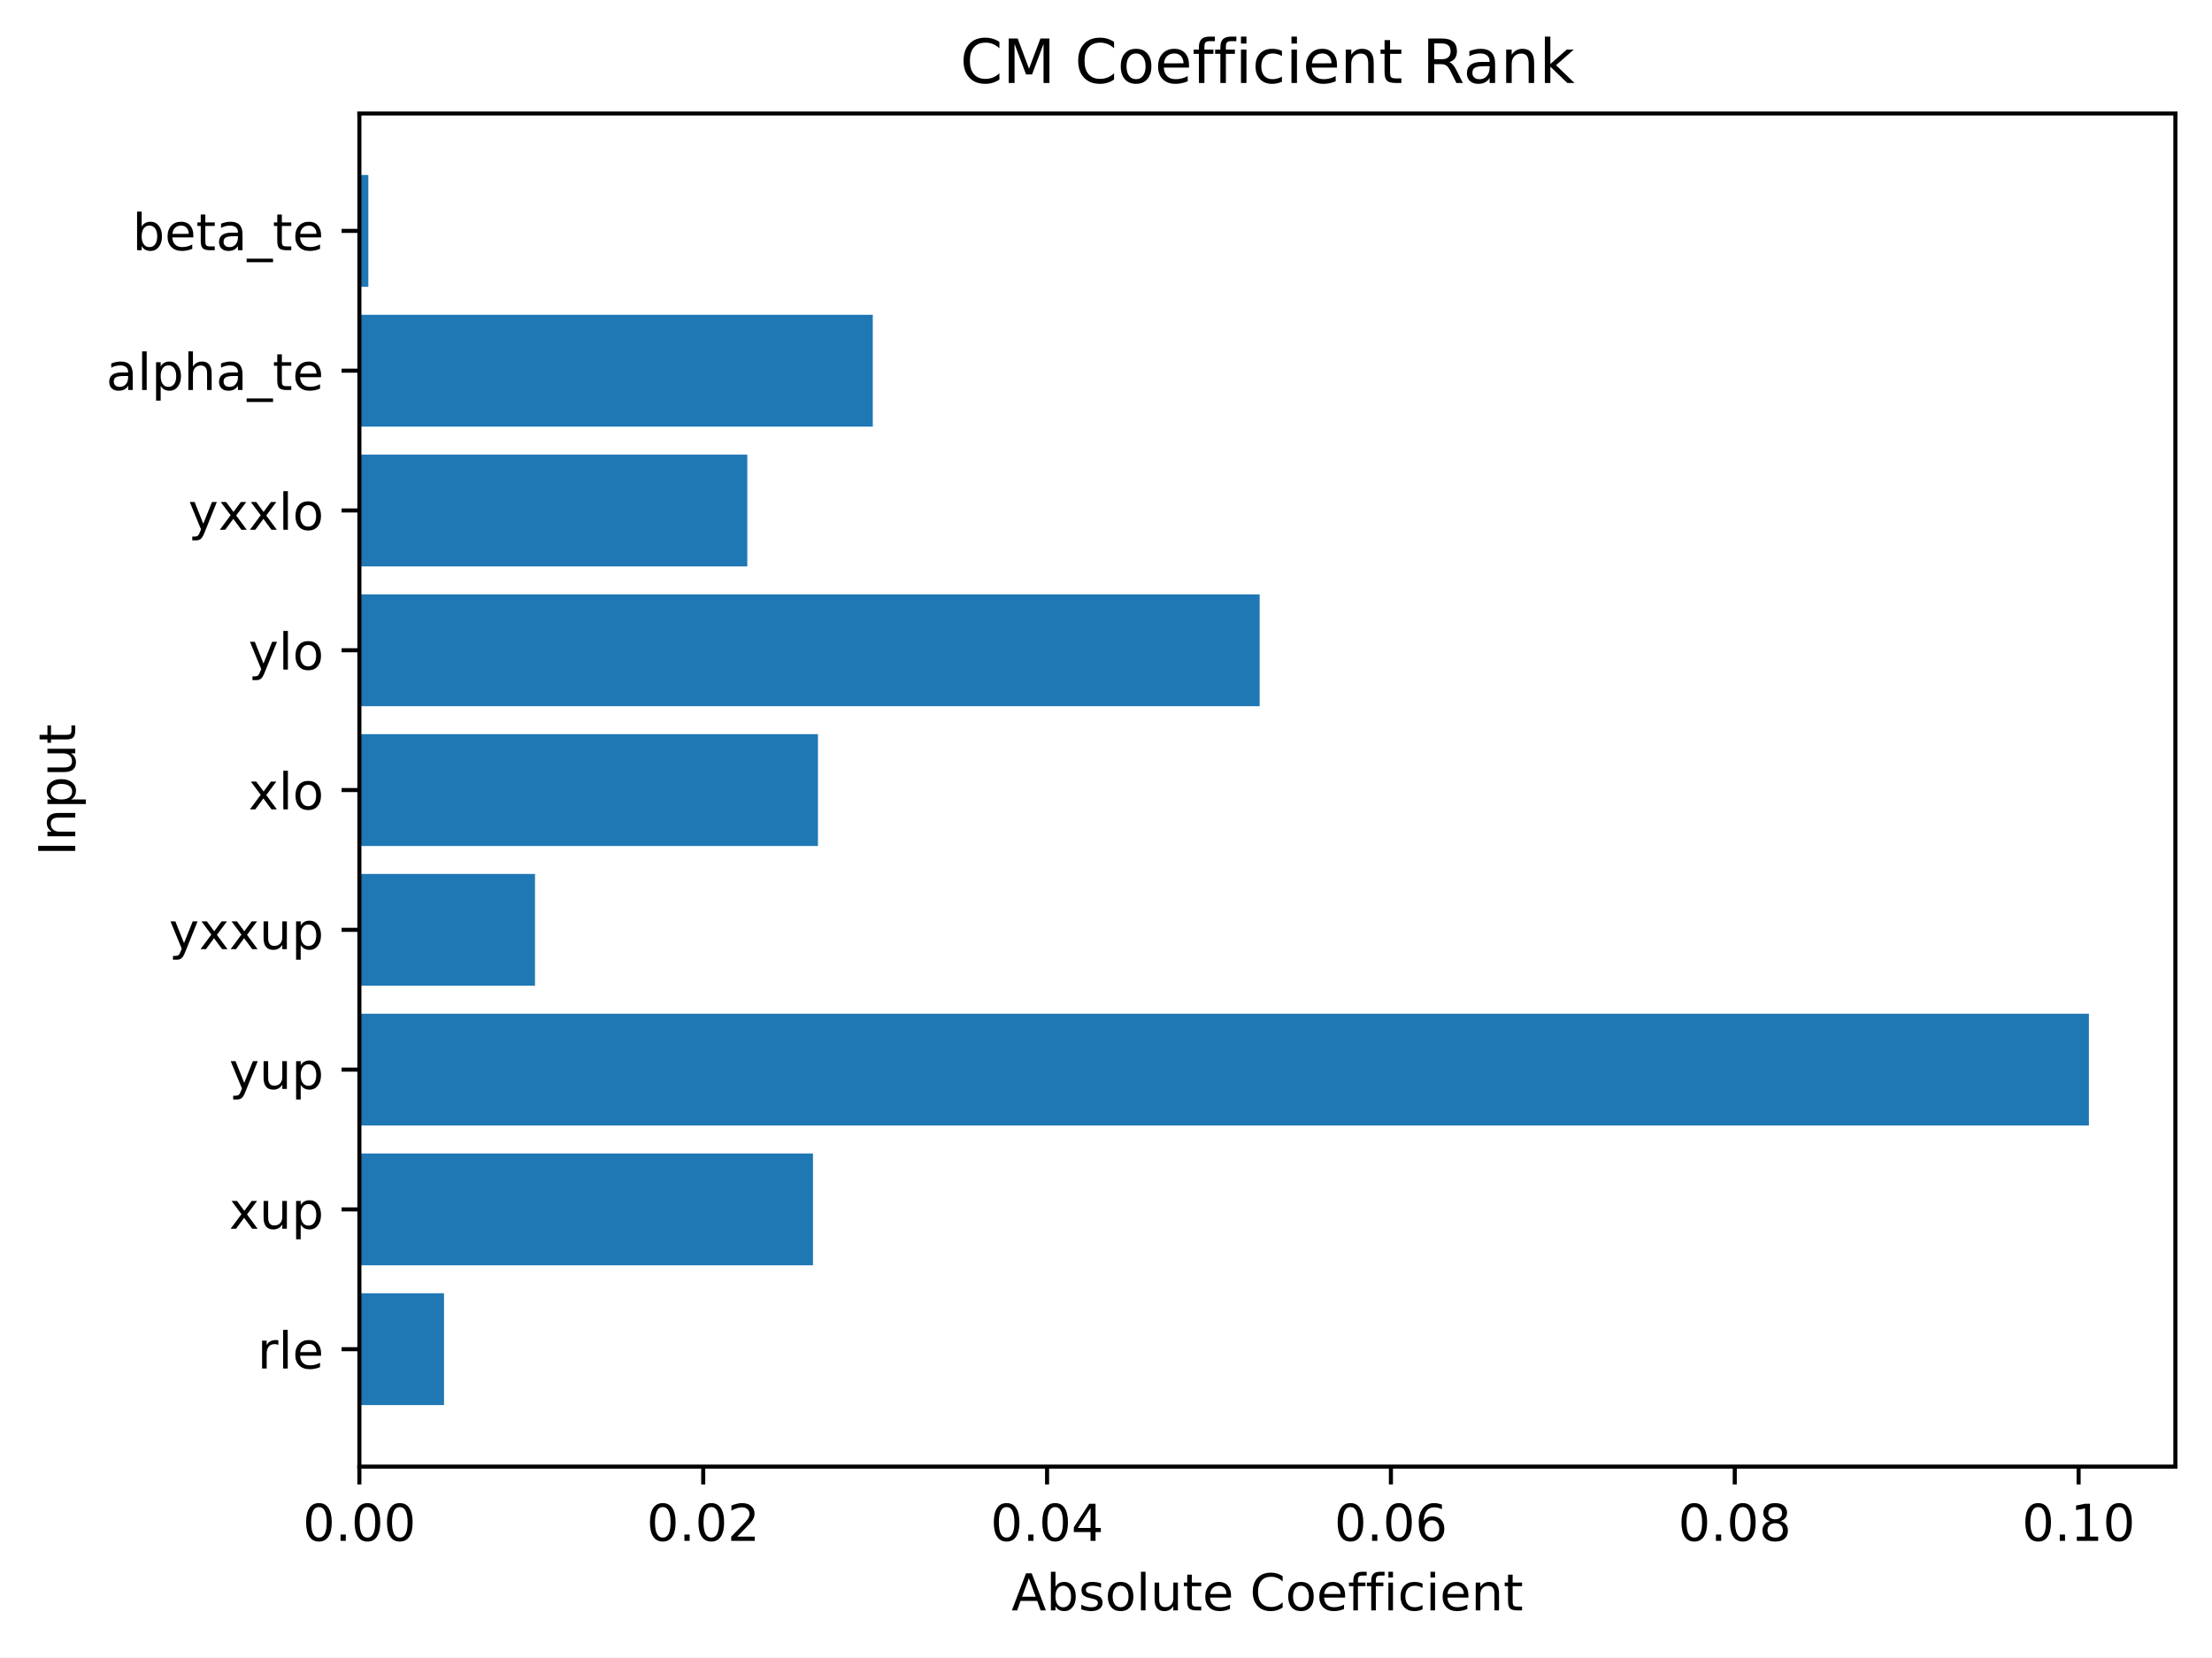
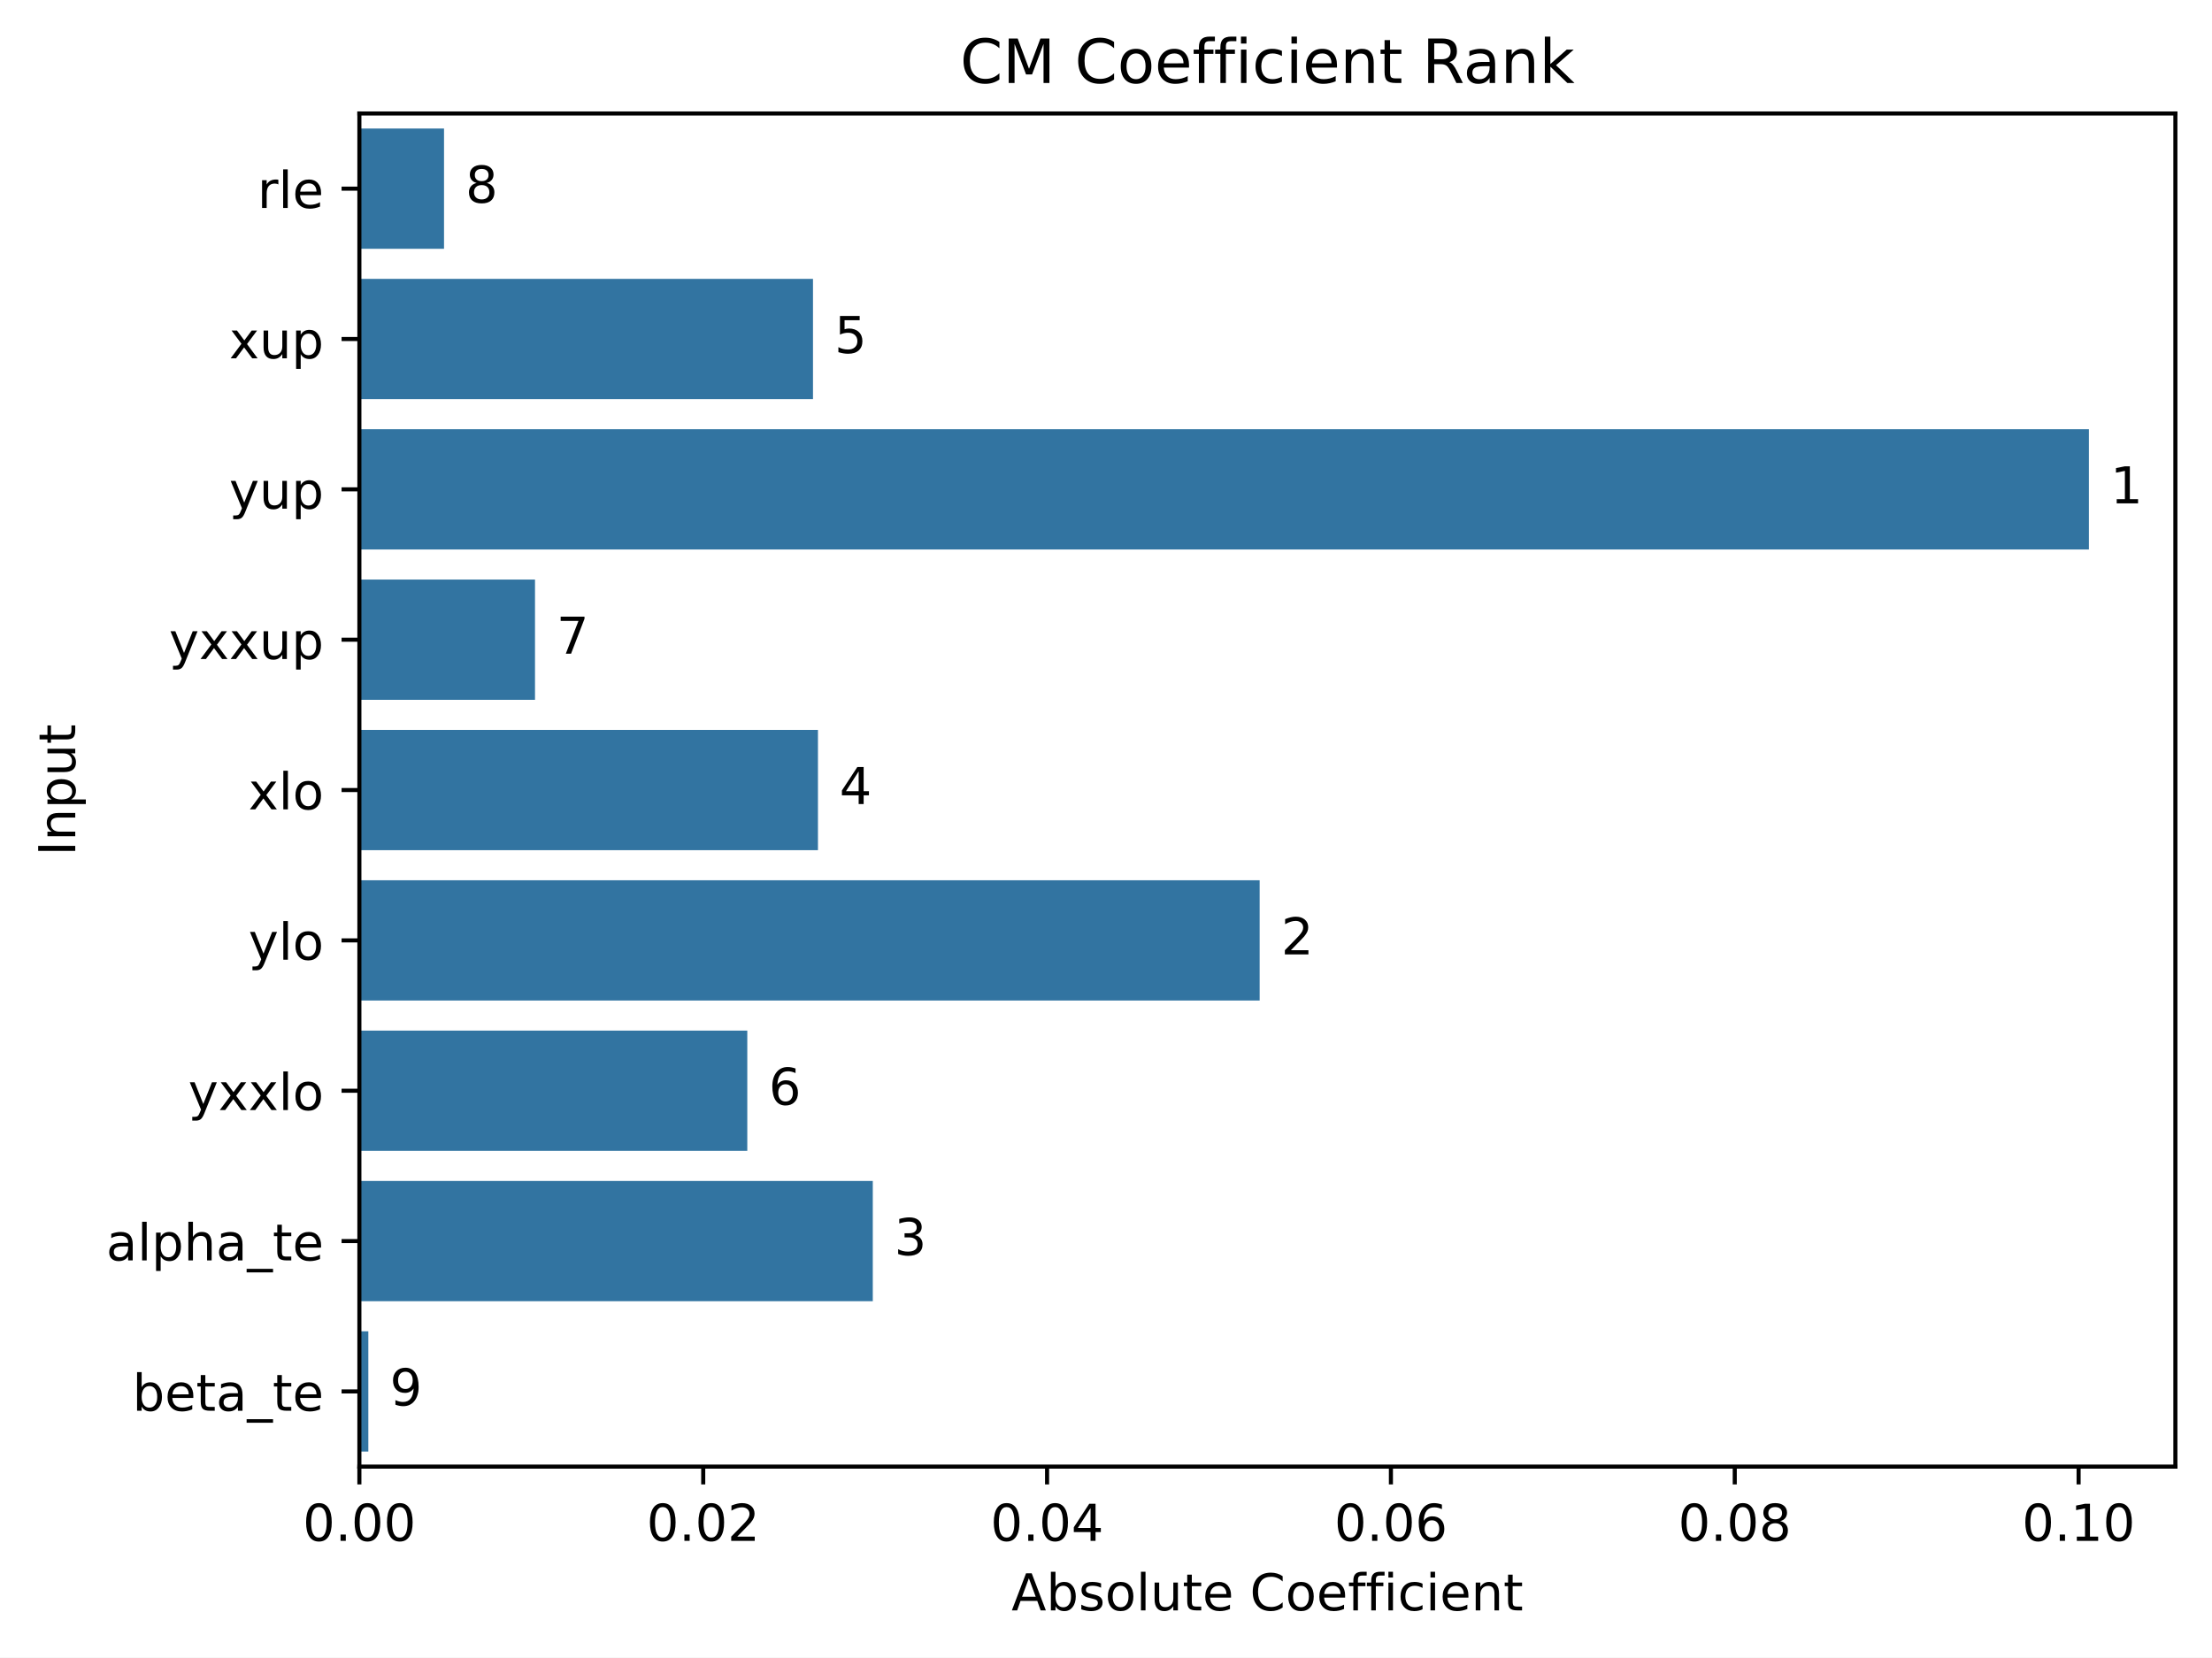
<svg xmlns="http://www.w3.org/2000/svg" xmlns:xlink="http://www.w3.org/1999/xlink" width="434.992pt" height="325.986pt" viewBox="0 0 434.992 325.986" version="1.1">
  <defs>
    <style type="text/css">*{stroke-linejoin: round; stroke-linecap: butt}</style>
  </defs>
  <g id="figure_1">
    <g id="patch_1">
      <path d="M 0 325.986  L 434.992 325.986  L 434.992 0  L 0 0  z " style="fill: #ffffff" />
    </g>
    <g id="axes_1">
      <g id="patch_2">
        <path d="M 70.672 288.43  L 427.792 288.43  L 427.792 22.318  L 70.672 22.318  z " style="fill: #ffffff" />
      </g>
      <g id="patch_3">
-         <path d="M 70.672 276.334  L 87.318 276.334  L 87.318 254.341  L 70.672 254.341  z " clip-path="url(#p37f116741b)" style="fill: #1f77b4" />
+         <path d="M 70.672 25.275  L 87.318 25.275  L 87.318 48.929  L 70.672 48.929  z " clip-path="url(#pe31a96754f)" style="fill: #3274a1" />
      </g>
      <g id="patch_4">
-         <path d="M 70.672 248.843  L 159.875 248.843  L 159.875 226.85  L 70.672 226.85  z " clip-path="url(#p37f116741b)" style="fill: #1f77b4" />
+         <path d="M 70.672 54.843  L 159.875 54.843  L 159.875 78.497  L 70.672 78.497  z " clip-path="url(#pe31a96754f)" style="fill: #3274a1" />
      </g>
      <g id="patch_5">
-         <path d="M 70.672 221.352  L 410.786 221.352  L 410.786 199.36  L 70.672 199.36  z " clip-path="url(#p37f116741b)" style="fill: #1f77b4" />
+         <path d="M 70.672 84.411  L 410.786 84.411  L 410.786 108.065  L 70.672 108.065  z " clip-path="url(#pe31a96754f)" style="fill: #3274a1" />
      </g>
      <g id="patch_6">
-         <path d="M 70.672 193.861  L 105.209 193.861  L 105.209 171.869  L 70.672 171.869  z " clip-path="url(#p37f116741b)" style="fill: #1f77b4" />
+         <path d="M 70.672 113.979  L 105.209 113.979  L 105.209 137.633  L 70.672 137.633  z " clip-path="url(#pe31a96754f)" style="fill: #3274a1" />
      </g>
      <g id="patch_7">
-         <path d="M 70.672 166.37  L 160.851 166.37  L 160.851 144.378  L 70.672 144.378  z " clip-path="url(#p37f116741b)" style="fill: #1f77b4" />
+         <path d="M 70.672 143.547  L 160.851 143.547  L 160.851 167.201  L 70.672 167.201  z " clip-path="url(#pe31a96754f)" style="fill: #3274a1" />
      </g>
      <g id="patch_8">
-         <path d="M 70.672 138.88  L 247.713 138.88  L 247.713 116.887  L 70.672 116.887  z " clip-path="url(#p37f116741b)" style="fill: #1f77b4" />
+         <path d="M 70.672 173.115  L 247.713 173.115  L 247.713 196.769  L 70.672 196.769  z " clip-path="url(#pe31a96754f)" style="fill: #3274a1" />
      </g>
      <g id="patch_9">
-         <path d="M 70.672 111.389  L 146.956 111.389  L 146.956 89.396  L 70.672 89.396  z " clip-path="url(#p37f116741b)" style="fill: #1f77b4" />
+         <path d="M 70.672 202.683  L 146.956 202.683  L 146.956 226.337  L 70.672 226.337  z " clip-path="url(#pe31a96754f)" style="fill: #3274a1" />
      </g>
      <g id="patch_10">
-         <path d="M 70.672 83.898  L 171.635 83.898  L 171.635 61.905  L 70.672 61.905  z " clip-path="url(#p37f116741b)" style="fill: #1f77b4" />
+         <path d="M 70.672 232.251  L 171.635 232.251  L 171.635 255.905  L 70.672 255.905  z " clip-path="url(#pe31a96754f)" style="fill: #3274a1" />
      </g>
      <g id="patch_11">
-         <path d="M 70.672 56.407  L 72.434 56.407  L 72.434 34.414  L 70.672 34.414  z " clip-path="url(#p37f116741b)" style="fill: #1f77b4" />
+         <path d="M 70.672 261.819  L 72.434 261.819  L 72.434 285.473  L 70.672 285.473  z " clip-path="url(#pe31a96754f)" style="fill: #3274a1" />
      </g>
      <g id="matplotlib.axis_1">
        <g id="xtick_1">
          <g id="line2d_1">
            <defs>
-               <path id="m1f517c0712" d="M 0 0  L 0 3.5  " style="stroke: #000000; stroke-width: 0.8" />
+               <path id="m5c65bf307d" d="M 0 0  L 0 3.5  " style="stroke: #000000; stroke-width: 0.8" />
            </defs>
            <g>
-               <use xlink:href="#m1f517c0712" x="70.672" y="288.43" style="stroke: #000000; stroke-width: 0.8" />
+               <use xlink:href="#m5c65bf307d" x="70.672" y="288.43" style="stroke: #000000; stroke-width: 0.8" />
            </g>
          </g>
          <g id="text_1">
            <g transform="translate(59.53906 303.0286) scale(0.1 -0.1)">
              <defs>
                <path id="DejaVuSans-30" d="M 2034 4250  Q 1547 4250 1301 3770  Q 1056 3291 1056 2328  Q 1056 1369 1301 889  Q 1547 409 2034 409  Q 2525 409 2770 889  Q 3016 1369 3016 2328  Q 3016 3291 2770 3770  Q 2525 4250 2034 4250  z M 2034 4750  Q 2819 4750 3233 4129  Q 3647 3509 3647 2328  Q 3647 1150 3233 529  Q 2819 -91 2034 -91  Q 1250 -91 836 529  Q 422 1150 422 2328  Q 422 3509 836 4129  Q 1250 4750 2034 4750  z " transform="scale(0.015625)" />
                <path id="DejaVuSans-2e" d="M 684 794  L 1344 794  L 1344 0  L 684 0  L 684 794  z " transform="scale(0.015625)" />
              </defs>
              <use xlink:href="#DejaVuSans-30" />
              <use xlink:href="#DejaVuSans-2e" x="63.623" />
              <use xlink:href="#DejaVuSans-30" x="95.41" />
              <use xlink:href="#DejaVuSans-30" x="159.033" />
            </g>
          </g>
        </g>
        <g id="xtick_2">
          <g id="line2d_2">
            <g>
-               <use xlink:href="#m1f517c0712" x="138.289" y="288.43" style="stroke: #000000; stroke-width: 0.8" />
+               <use xlink:href="#m5c65bf307d" x="138.289" y="288.43" style="stroke: #000000; stroke-width: 0.8" />
            </g>
          </g>
          <g id="text_2">
            <g transform="translate(127.1566 303.0286) scale(0.1 -0.1)">
              <defs>
                <path id="DejaVuSans-32" d="M 1228 531  L 3431 531  L 3431 0  L 469 0  L 469 531  Q 828 903 1448 1529  Q 2069 2156 2228 2338  Q 2531 2678 2651 2914  Q 2772 3150 2772 3378  Q 2772 3750 2511 3984  Q 2250 4219 1831 4219  Q 1534 4219 1204 4116  Q 875 4013 500 3803  L 500 4441  Q 881 4594 1212 4672  Q 1544 4750 1819 4750  Q 2544 4750 2975 4387  Q 3406 4025 3406 3419  Q 3406 3131 3298 2873  Q 3191 2616 2906 2266  Q 2828 2175 2409 1742  Q 1991 1309 1228 531  z " transform="scale(0.015625)" />
              </defs>
              <use xlink:href="#DejaVuSans-30" />
              <use xlink:href="#DejaVuSans-2e" x="63.623" />
              <use xlink:href="#DejaVuSans-30" x="95.41" />
              <use xlink:href="#DejaVuSans-32" x="159.033" />
            </g>
          </g>
        </g>
        <g id="xtick_3">
          <g id="line2d_3">
            <g>
-               <use xlink:href="#m1f517c0712" x="205.907" y="288.43" style="stroke: #000000; stroke-width: 0.8" />
+               <use xlink:href="#m5c65bf307d" x="205.907" y="288.43" style="stroke: #000000; stroke-width: 0.8" />
            </g>
          </g>
          <g id="text_3">
            <g transform="translate(194.7741 303.0286) scale(0.1 -0.1)">
              <defs>
                <path id="DejaVuSans-34" d="M 2419 4116  L 825 1625  L 2419 1625  L 2419 4116  z M 2253 4666  L 3047 4666  L 3047 1625  L 3713 1625  L 3713 1100  L 3047 1100  L 3047 0  L 2419 0  L 2419 1100  L 313 1100  L 313 1709  L 2253 4666  z " transform="scale(0.015625)" />
              </defs>
              <use xlink:href="#DejaVuSans-30" />
              <use xlink:href="#DejaVuSans-2e" x="63.623" />
              <use xlink:href="#DejaVuSans-30" x="95.41" />
              <use xlink:href="#DejaVuSans-34" x="159.033" />
            </g>
          </g>
        </g>
        <g id="xtick_4">
          <g id="line2d_4">
            <g>
-               <use xlink:href="#m1f517c0712" x="273.524" y="288.43" style="stroke: #000000; stroke-width: 0.8" />
+               <use xlink:href="#m5c65bf307d" x="273.524" y="288.43" style="stroke: #000000; stroke-width: 0.8" />
            </g>
          </g>
          <g id="text_4">
            <g transform="translate(262.3917 303.0286) scale(0.1 -0.1)">
              <defs>
                <path id="DejaVuSans-36" d="M 2113 2584  Q 1688 2584 1439 2293  Q 1191 2003 1191 1497  Q 1191 994 1439 701  Q 1688 409 2113 409  Q 2538 409 2786 701  Q 3034 994 3034 1497  Q 3034 2003 2786 2293  Q 2538 2584 2113 2584  z M 3366 4563  L 3366 3988  Q 3128 4100 2886 4159  Q 2644 4219 2406 4219  Q 1781 4219 1451 3797  Q 1122 3375 1075 2522  Q 1259 2794 1537 2939  Q 1816 3084 2150 3084  Q 2853 3084 3261 2657  Q 3669 2231 3669 1497  Q 3669 778 3244 343  Q 2819 -91 2113 -91  Q 1303 -91 875 529  Q 447 1150 447 2328  Q 447 3434 972 4092  Q 1497 4750 2381 4750  Q 2619 4750 2861 4703  Q 3103 4656 3366 4563  z " transform="scale(0.015625)" />
              </defs>
              <use xlink:href="#DejaVuSans-30" />
              <use xlink:href="#DejaVuSans-2e" x="63.623" />
              <use xlink:href="#DejaVuSans-30" x="95.41" />
              <use xlink:href="#DejaVuSans-36" x="159.033" />
            </g>
          </g>
        </g>
        <g id="xtick_5">
          <g id="line2d_5">
            <g>
-               <use xlink:href="#m1f517c0712" x="341.142" y="288.43" style="stroke: #000000; stroke-width: 0.8" />
+               <use xlink:href="#m5c65bf307d" x="341.142" y="288.43" style="stroke: #000000; stroke-width: 0.8" />
            </g>
          </g>
          <g id="text_5">
            <g transform="translate(330.0092 303.0286) scale(0.1 -0.1)">
              <defs>
                <path id="DejaVuSans-38" d="M 2034 2216  Q 1584 2216 1326 1975  Q 1069 1734 1069 1313  Q 1069 891 1326 650  Q 1584 409 2034 409  Q 2484 409 2743 651  Q 3003 894 3003 1313  Q 3003 1734 2745 1975  Q 2488 2216 2034 2216  z M 1403 2484  Q 997 2584 770 2862  Q 544 3141 544 3541  Q 544 4100 942 4425  Q 1341 4750 2034 4750  Q 2731 4750 3128 4425  Q 3525 4100 3525 3541  Q 3525 3141 3298 2862  Q 3072 2584 2669 2484  Q 3125 2378 3379 2068  Q 3634 1759 3634 1313  Q 3634 634 3220 271  Q 2806 -91 2034 -91  Q 1263 -91 848 271  Q 434 634 434 1313  Q 434 1759 690 2068  Q 947 2378 1403 2484  z M 1172 3481  Q 1172 3119 1398 2916  Q 1625 2713 2034 2713  Q 2441 2713 2670 2916  Q 2900 3119 2900 3481  Q 2900 3844 2670 4047  Q 2441 4250 2034 4250  Q 1625 4250 1398 4047  Q 1172 3844 1172 3481  z " transform="scale(0.015625)" />
              </defs>
              <use xlink:href="#DejaVuSans-30" />
              <use xlink:href="#DejaVuSans-2e" x="63.623" />
              <use xlink:href="#DejaVuSans-30" x="95.41" />
              <use xlink:href="#DejaVuSans-38" x="159.033" />
            </g>
          </g>
        </g>
        <g id="xtick_6">
          <g id="line2d_6">
            <g>
-               <use xlink:href="#m1f517c0712" x="408.76" y="288.43" style="stroke: #000000; stroke-width: 0.8" />
+               <use xlink:href="#m5c65bf307d" x="408.76" y="288.43" style="stroke: #000000; stroke-width: 0.8" />
            </g>
          </g>
          <g id="text_6">
            <g transform="translate(397.6267 303.0286) scale(0.1 -0.1)">
              <defs>
                <path id="DejaVuSans-31" d="M 794 531  L 1825 531  L 1825 4091  L 703 3866  L 703 4441  L 1819 4666  L 2450 4666  L 2450 531  L 3481 531  L 3481 0  L 794 0  L 794 531  z " transform="scale(0.015625)" />
              </defs>
              <use xlink:href="#DejaVuSans-30" />
              <use xlink:href="#DejaVuSans-2e" x="63.623" />
              <use xlink:href="#DejaVuSans-31" x="95.41" />
              <use xlink:href="#DejaVuSans-30" x="159.033" />
            </g>
          </g>
        </g>
        <g id="text_7">
          <g transform="translate(198.9092 316.7067) scale(0.1 -0.1)">
            <defs>
              <path id="DejaVuSans-41" d="M 2188 4044  L 1331 1722  L 3047 1722  L 2188 4044  z M 1831 4666  L 2547 4666  L 4325 0  L 3669 0  L 3244 1197  L 1141 1197  L 716 0  L 50 0  L 1831 4666  z " transform="scale(0.015625)" />
              <path id="DejaVuSans-62" d="M 3116 1747  Q 3116 2381 2855 2742  Q 2594 3103 2138 3103  Q 1681 3103 1420 2742  Q 1159 2381 1159 1747  Q 1159 1113 1420 752  Q 1681 391 2138 391  Q 2594 391 2855 752  Q 3116 1113 3116 1747  z M 1159 2969  Q 1341 3281 1617 3432  Q 1894 3584 2278 3584  Q 2916 3584 3314 3078  Q 3713 2572 3713 1747  Q 3713 922 3314 415  Q 2916 -91 2278 -91  Q 1894 -91 1617 61  Q 1341 213 1159 525  L 1159 0  L 581 0  L 581 4863  L 1159 4863  L 1159 2969  z " transform="scale(0.015625)" />
              <path id="DejaVuSans-73" d="M 2834 3397  L 2834 2853  Q 2591 2978 2328 3040  Q 2066 3103 1784 3103  Q 1356 3103 1142 2972  Q 928 2841 928 2578  Q 928 2378 1081 2264  Q 1234 2150 1697 2047  L 1894 2003  Q 2506 1872 2764 1633  Q 3022 1394 3022 966  Q 3022 478 2636 193  Q 2250 -91 1575 -91  Q 1294 -91 989 -36  Q 684 19 347 128  L 347 722  Q 666 556 975 473  Q 1284 391 1588 391  Q 1994 391 2212 530  Q 2431 669 2431 922  Q 2431 1156 2273 1281  Q 2116 1406 1581 1522  L 1381 1569  Q 847 1681 609 1914  Q 372 2147 372 2553  Q 372 3047 722 3315  Q 1072 3584 1716 3584  Q 2034 3584 2315 3537  Q 2597 3491 2834 3397  z " transform="scale(0.015625)" />
              <path id="DejaVuSans-6f" d="M 1959 3097  Q 1497 3097 1228 2736  Q 959 2375 959 1747  Q 959 1119 1226 758  Q 1494 397 1959 397  Q 2419 397 2687 759  Q 2956 1122 2956 1747  Q 2956 2369 2687 2733  Q 2419 3097 1959 3097  z M 1959 3584  Q 2709 3584 3137 3096  Q 3566 2609 3566 1747  Q 3566 888 3137 398  Q 2709 -91 1959 -91  Q 1206 -91 779 398  Q 353 888 353 1747  Q 353 2609 779 3096  Q 1206 3584 1959 3584  z " transform="scale(0.015625)" />
              <path id="DejaVuSans-6c" d="M 603 4863  L 1178 4863  L 1178 0  L 603 0  L 603 4863  z " transform="scale(0.015625)" />
              <path id="DejaVuSans-75" d="M 544 1381  L 544 3500  L 1119 3500  L 1119 1403  Q 1119 906 1312 657  Q 1506 409 1894 409  Q 2359 409 2629 706  Q 2900 1003 2900 1516  L 2900 3500  L 3475 3500  L 3475 0  L 2900 0  L 2900 538  Q 2691 219 2414 64  Q 2138 -91 1772 -91  Q 1169 -91 856 284  Q 544 659 544 1381  z M 1991 3584  L 1991 3584  z " transform="scale(0.015625)" />
              <path id="DejaVuSans-74" d="M 1172 4494  L 1172 3500  L 2356 3500  L 2356 3053  L 1172 3053  L 1172 1153  Q 1172 725 1289 603  Q 1406 481 1766 481  L 2356 481  L 2356 0  L 1766 0  Q 1100 0 847 248  Q 594 497 594 1153  L 594 3053  L 172 3053  L 172 3500  L 594 3500  L 594 4494  L 1172 4494  z " transform="scale(0.015625)" />
              <path id="DejaVuSans-65" d="M 3597 1894  L 3597 1613  L 953 1613  Q 991 1019 1311 708  Q 1631 397 2203 397  Q 2534 397 2845 478  Q 3156 559 3463 722  L 3463 178  Q 3153 47 2828 -22  Q 2503 -91 2169 -91  Q 1331 -91 842 396  Q 353 884 353 1716  Q 353 2575 817 3079  Q 1281 3584 2069 3584  Q 2775 3584 3186 3129  Q 3597 2675 3597 1894  z M 3022 2063  Q 3016 2534 2758 2815  Q 2500 3097 2075 3097  Q 1594 3097 1305 2825  Q 1016 2553 972 2059  L 3022 2063  z " transform="scale(0.015625)" />
              <path id="DejaVuSans-20" transform="scale(0.015625)" />
              <path id="DejaVuSans-43" d="M 4122 4306  L 4122 3641  Q 3803 3938 3442 4084  Q 3081 4231 2675 4231  Q 1875 4231 1450 3742  Q 1025 3253 1025 2328  Q 1025 1406 1450 917  Q 1875 428 2675 428  Q 3081 428 3442 575  Q 3803 722 4122 1019  L 4122 359  Q 3791 134 3420 21  Q 3050 -91 2638 -91  Q 1578 -91 968 557  Q 359 1206 359 2328  Q 359 3453 968 4101  Q 1578 4750 2638 4750  Q 3056 4750 3426 4639  Q 3797 4528 4122 4306  z " transform="scale(0.015625)" />
              <path id="DejaVuSans-66" d="M 2375 4863  L 2375 4384  L 1825 4384  Q 1516 4384 1395 4259  Q 1275 4134 1275 3809  L 1275 3500  L 2222 3500  L 2222 3053  L 1275 3053  L 1275 0  L 697 0  L 697 3053  L 147 3053  L 147 3500  L 697 3500  L 697 3744  Q 697 4328 969 4595  Q 1241 4863 1831 4863  L 2375 4863  z " transform="scale(0.015625)" />
              <path id="DejaVuSans-69" d="M 603 3500  L 1178 3500  L 1178 0  L 603 0  L 603 3500  z M 603 4863  L 1178 4863  L 1178 4134  L 603 4134  L 603 4863  z " transform="scale(0.015625)" />
              <path id="DejaVuSans-63" d="M 3122 3366  L 3122 2828  Q 2878 2963 2633 3030  Q 2388 3097 2138 3097  Q 1578 3097 1268 2742  Q 959 2388 959 1747  Q 959 1106 1268 751  Q 1578 397 2138 397  Q 2388 397 2633 464  Q 2878 531 3122 666  L 3122 134  Q 2881 22 2623 -34  Q 2366 -91 2075 -91  Q 1284 -91 818 406  Q 353 903 353 1747  Q 353 2603 823 3093  Q 1294 3584 2113 3584  Q 2378 3584 2631 3529  Q 2884 3475 3122 3366  z " transform="scale(0.015625)" />
              <path id="DejaVuSans-6e" d="M 3513 2113  L 3513 0  L 2938 0  L 2938 2094  Q 2938 2591 2744 2837  Q 2550 3084 2163 3084  Q 1697 3084 1428 2787  Q 1159 2491 1159 1978  L 1159 0  L 581 0  L 581 3500  L 1159 3500  L 1159 2956  Q 1366 3272 1645 3428  Q 1925 3584 2291 3584  Q 2894 3584 3203 3211  Q 3513 2838 3513 2113  z " transform="scale(0.015625)" />
            </defs>
            <use xlink:href="#DejaVuSans-41" />
            <use xlink:href="#DejaVuSans-62" x="68.408" />
            <use xlink:href="#DejaVuSans-73" x="131.885" />
            <use xlink:href="#DejaVuSans-6f" x="183.984" />
            <use xlink:href="#DejaVuSans-6c" x="245.166" />
            <use xlink:href="#DejaVuSans-75" x="272.949" />
            <use xlink:href="#DejaVuSans-74" x="336.328" />
            <use xlink:href="#DejaVuSans-65" x="375.537" />
            <use xlink:href="#DejaVuSans-20" x="437.061" />
            <use xlink:href="#DejaVuSans-43" x="468.848" />
            <use xlink:href="#DejaVuSans-6f" x="538.672" />
            <use xlink:href="#DejaVuSans-65" x="599.854" />
            <use xlink:href="#DejaVuSans-66" x="661.377" />
            <use xlink:href="#DejaVuSans-66" x="696.582" />
            <use xlink:href="#DejaVuSans-69" x="731.787" />
            <use xlink:href="#DejaVuSans-63" x="759.57" />
            <use xlink:href="#DejaVuSans-69" x="814.551" />
            <use xlink:href="#DejaVuSans-65" x="842.334" />
            <use xlink:href="#DejaVuSans-6e" x="903.857" />
            <use xlink:href="#DejaVuSans-74" x="967.236" />
          </g>
        </g>
      </g>
      <g id="matplotlib.axis_2">
        <g id="ytick_1">
          <g id="line2d_7">
            <defs>
-               <path id="mc07f8da43d" d="M 0 0  L -3.5 0  " style="stroke: #000000; stroke-width: 0.8" />
+               <path id="m50efc277b2" d="M 0 0  L -3.5 0  " style="stroke: #000000; stroke-width: 0.8" />
            </defs>
            <g>
-               <use xlink:href="#mc07f8da43d" x="70.672" y="265.338" style="stroke: #000000; stroke-width: 0.8" />
+               <use xlink:href="#m50efc277b2" x="70.672" y="37.102" style="stroke: #000000; stroke-width: 0.8" />
            </g>
          </g>
          <g id="text_8">
-             <g transform="translate(50.62969 269.137) scale(0.1 -0.1)">
+             <g transform="translate(50.62969 40.90134) scale(0.1 -0.1)">
              <defs>
                <path id="DejaVuSans-72" d="M 2631 2963  Q 2534 3019 2420 3045  Q 2306 3072 2169 3072  Q 1681 3072 1420 2755  Q 1159 2438 1159 1844  L 1159 0  L 581 0  L 581 3500  L 1159 3500  L 1159 2956  Q 1341 3275 1631 3429  Q 1922 3584 2338 3584  Q 2397 3584 2469 3576  Q 2541 3569 2628 3553  L 2631 2963  z " transform="scale(0.015625)" />
              </defs>
              <use xlink:href="#DejaVuSans-72" />
              <use xlink:href="#DejaVuSans-6c" x="41.113" />
              <use xlink:href="#DejaVuSans-65" x="68.896" />
            </g>
          </g>
        </g>
        <g id="ytick_2">
          <g id="line2d_8">
            <g>
-               <use xlink:href="#mc07f8da43d" x="70.672" y="237.847" style="stroke: #000000; stroke-width: 0.8" />
+               <use xlink:href="#m50efc277b2" x="70.672" y="66.67" style="stroke: #000000; stroke-width: 0.8" />
            </g>
          </g>
          <g id="text_9">
-             <g transform="translate(45.06719 241.6461) scale(0.1 -0.1)">
+             <g transform="translate(45.06719 70.46934) scale(0.1 -0.1)">
              <defs>
                <path id="DejaVuSans-78" d="M 3513 3500  L 2247 1797  L 3578 0  L 2900 0  L 1881 1375  L 863 0  L 184 0  L 1544 1831  L 300 3500  L 978 3500  L 1906 2253  L 2834 3500  L 3513 3500  z " transform="scale(0.015625)" />
                <path id="DejaVuSans-70" d="M 1159 525  L 1159 -1331  L 581 -1331  L 581 3500  L 1159 3500  L 1159 2969  Q 1341 3281 1617 3432  Q 1894 3584 2278 3584  Q 2916 3584 3314 3078  Q 3713 2572 3713 1747  Q 3713 922 3314 415  Q 2916 -91 2278 -91  Q 1894 -91 1617 61  Q 1341 213 1159 525  z M 3116 1747  Q 3116 2381 2855 2742  Q 2594 3103 2138 3103  Q 1681 3103 1420 2742  Q 1159 2381 1159 1747  Q 1159 1113 1420 752  Q 1681 391 2138 391  Q 2594 391 2855 752  Q 3116 1113 3116 1747  z " transform="scale(0.015625)" />
              </defs>
              <use xlink:href="#DejaVuSans-78" />
              <use xlink:href="#DejaVuSans-75" x="59.18" />
              <use xlink:href="#DejaVuSans-70" x="122.559" />
            </g>
          </g>
        </g>
        <g id="ytick_3">
          <g id="line2d_9">
            <g>
-               <use xlink:href="#mc07f8da43d" x="70.672" y="210.356" style="stroke: #000000; stroke-width: 0.8" />
+               <use xlink:href="#m50efc277b2" x="70.672" y="96.238" style="stroke: #000000; stroke-width: 0.8" />
            </g>
          </g>
          <g id="text_10">
-             <g transform="translate(45.06719 214.1552) scale(0.1 -0.1)">
+             <g transform="translate(45.06719 100.0373) scale(0.1 -0.1)">
              <defs>
                <path id="DejaVuSans-79" d="M 2059 -325  Q 1816 -950 1584 -1140  Q 1353 -1331 966 -1331  L 506 -1331  L 506 -850  L 844 -850  Q 1081 -850 1212 -737  Q 1344 -625 1503 -206  L 1606 56  L 191 3500  L 800 3500  L 1894 763  L 2988 3500  L 3597 3500  L 2059 -325  z " transform="scale(0.015625)" />
              </defs>
              <use xlink:href="#DejaVuSans-79" />
              <use xlink:href="#DejaVuSans-75" x="59.18" />
              <use xlink:href="#DejaVuSans-70" x="122.559" />
            </g>
          </g>
        </g>
        <g id="ytick_4">
          <g id="line2d_10">
            <g>
-               <use xlink:href="#mc07f8da43d" x="70.672" y="182.865" style="stroke: #000000; stroke-width: 0.8" />
+               <use xlink:href="#m50efc277b2" x="70.672" y="125.806" style="stroke: #000000; stroke-width: 0.8" />
            </g>
          </g>
          <g id="text_11">
-             <g transform="translate(33.22969 186.6643) scale(0.1 -0.1)">
+             <g transform="translate(33.22969 129.6053) scale(0.1 -0.1)">
              <use xlink:href="#DejaVuSans-79" />
              <use xlink:href="#DejaVuSans-78" x="59.18" />
              <use xlink:href="#DejaVuSans-78" x="118.359" />
              <use xlink:href="#DejaVuSans-75" x="177.539" />
              <use xlink:href="#DejaVuSans-70" x="240.918" />
            </g>
          </g>
        </g>
        <g id="ytick_5">
          <g id="line2d_11">
            <g>
-               <use xlink:href="#mc07f8da43d" x="70.672" y="155.374" style="stroke: #000000; stroke-width: 0.8" />
+               <use xlink:href="#m50efc277b2" x="70.672" y="155.374" style="stroke: #000000; stroke-width: 0.8" />
            </g>
          </g>
          <g id="text_12">
            <g transform="translate(48.85625 159.1733) scale(0.1 -0.1)">
              <use xlink:href="#DejaVuSans-78" />
              <use xlink:href="#DejaVuSans-6c" x="59.18" />
              <use xlink:href="#DejaVuSans-6f" x="86.963" />
            </g>
          </g>
        </g>
        <g id="ytick_6">
          <g id="line2d_12">
            <g>
-               <use xlink:href="#mc07f8da43d" x="70.672" y="127.883" style="stroke: #000000; stroke-width: 0.8" />
+               <use xlink:href="#m50efc277b2" x="70.672" y="184.942" style="stroke: #000000; stroke-width: 0.8" />
            </g>
          </g>
          <g id="text_13">
-             <g transform="translate(48.85625 131.6824) scale(0.1 -0.1)">
+             <g transform="translate(48.85625 188.7413) scale(0.1 -0.1)">
              <use xlink:href="#DejaVuSans-79" />
              <use xlink:href="#DejaVuSans-6c" x="59.18" />
              <use xlink:href="#DejaVuSans-6f" x="86.963" />
            </g>
          </g>
        </g>
        <g id="ytick_7">
          <g id="line2d_13">
            <g>
-               <use xlink:href="#mc07f8da43d" x="70.672" y="100.392" style="stroke: #000000; stroke-width: 0.8" />
+               <use xlink:href="#m50efc277b2" x="70.672" y="214.51" style="stroke: #000000; stroke-width: 0.8" />
            </g>
          </g>
          <g id="text_14">
-             <g transform="translate(37.01875 104.1915) scale(0.1 -0.1)">
+             <g transform="translate(37.01875 218.3093) scale(0.1 -0.1)">
              <use xlink:href="#DejaVuSans-79" />
              <use xlink:href="#DejaVuSans-78" x="59.18" />
              <use xlink:href="#DejaVuSans-78" x="118.359" />
              <use xlink:href="#DejaVuSans-6c" x="177.539" />
              <use xlink:href="#DejaVuSans-6f" x="205.322" />
            </g>
          </g>
        </g>
        <g id="ytick_8">
          <g id="line2d_14">
            <g>
-               <use xlink:href="#mc07f8da43d" x="70.672" y="72.901" style="stroke: #000000; stroke-width: 0.8" />
+               <use xlink:href="#m50efc277b2" x="70.672" y="244.078" style="stroke: #000000; stroke-width: 0.8" />
            </g>
          </g>
          <g id="text_15">
-             <g transform="translate(20.87813 76.70062) scale(0.1 -0.1)">
+             <g transform="translate(20.87813 247.8773) scale(0.1 -0.1)">
              <defs>
                <path id="DejaVuSans-61" d="M 2194 1759  Q 1497 1759 1228 1600  Q 959 1441 959 1056  Q 959 750 1161 570  Q 1363 391 1709 391  Q 2188 391 2477 730  Q 2766 1069 2766 1631  L 2766 1759  L 2194 1759  z M 3341 1997  L 3341 0  L 2766 0  L 2766 531  Q 2569 213 2275 61  Q 1981 -91 1556 -91  Q 1019 -91 701 211  Q 384 513 384 1019  Q 384 1609 779 1909  Q 1175 2209 1959 2209  L 2766 2209  L 2766 2266  Q 2766 2663 2505 2880  Q 2244 3097 1772 3097  Q 1472 3097 1187 3025  Q 903 2953 641 2809  L 641 3341  Q 956 3463 1253 3523  Q 1550 3584 1831 3584  Q 2591 3584 2966 3190  Q 3341 2797 3341 1997  z " transform="scale(0.015625)" />
                <path id="DejaVuSans-68" d="M 3513 2113  L 3513 0  L 2938 0  L 2938 2094  Q 2938 2591 2744 2837  Q 2550 3084 2163 3084  Q 1697 3084 1428 2787  Q 1159 2491 1159 1978  L 1159 0  L 581 0  L 581 4863  L 1159 4863  L 1159 2956  Q 1366 3272 1645 3428  Q 1925 3584 2291 3584  Q 2894 3584 3203 3211  Q 3513 2838 3513 2113  z " transform="scale(0.015625)" />
                <path id="DejaVuSans-5f" d="M 3263 -1063  L 3263 -1509  L -63 -1509  L -63 -1063  L 3263 -1063  z " transform="scale(0.015625)" />
              </defs>
              <use xlink:href="#DejaVuSans-61" />
              <use xlink:href="#DejaVuSans-6c" x="61.279" />
              <use xlink:href="#DejaVuSans-70" x="89.062" />
              <use xlink:href="#DejaVuSans-68" x="152.539" />
              <use xlink:href="#DejaVuSans-61" x="215.918" />
              <use xlink:href="#DejaVuSans-5f" x="277.197" />
              <use xlink:href="#DejaVuSans-74" x="327.197" />
              <use xlink:href="#DejaVuSans-65" x="366.406" />
            </g>
          </g>
        </g>
        <g id="ytick_9">
          <g id="line2d_15">
            <g>
-               <use xlink:href="#mc07f8da43d" x="70.672" y="45.41" style="stroke: #000000; stroke-width: 0.8" />
+               <use xlink:href="#m50efc277b2" x="70.672" y="273.646" style="stroke: #000000; stroke-width: 0.8" />
            </g>
          </g>
          <g id="text_16">
-             <g transform="translate(26.04844 49.20971) scale(0.1 -0.1)">
+             <g transform="translate(26.04844 277.4453) scale(0.1 -0.1)">
              <use xlink:href="#DejaVuSans-62" />
              <use xlink:href="#DejaVuSans-65" x="63.477" />
              <use xlink:href="#DejaVuSans-74" x="125" />
              <use xlink:href="#DejaVuSans-61" x="164.209" />
              <use xlink:href="#DejaVuSans-5f" x="225.488" />
              <use xlink:href="#DejaVuSans-74" x="275.488" />
              <use xlink:href="#DejaVuSans-65" x="314.697" />
            </g>
          </g>
        </g>
        <g id="text_17">
          <g transform="translate(14.79844 168.321) rotate(-90) scale(0.1 -0.1)">
            <defs>
              <path id="DejaVuSans-49" d="M 628 4666  L 1259 4666  L 1259 0  L 628 0  L 628 4666  z " transform="scale(0.015625)" />
            </defs>
            <use xlink:href="#DejaVuSans-49" />
            <use xlink:href="#DejaVuSans-6e" x="29.492" />
            <use xlink:href="#DejaVuSans-70" x="92.871" />
            <use xlink:href="#DejaVuSans-75" x="156.348" />
            <use xlink:href="#DejaVuSans-74" x="219.727" />
          </g>
        </g>
      </g>
+       <g id="line2d_16">
+         <path clip-path="url(#pe31a96754f)" style="fill: none; stroke: #424242; stroke-width: 2.7; stroke-linecap: square" />
+       </g>
+       <g id="line2d_17">
+         <path clip-path="url(#pe31a96754f)" style="fill: none; stroke: #424242; stroke-width: 2.7; stroke-linecap: square" />
+       </g>
+       <g id="line2d_18">
+         <path clip-path="url(#pe31a96754f)" style="fill: none; stroke: #424242; stroke-width: 2.7; stroke-linecap: square" />
+       </g>
+       <g id="line2d_19">
+         <path clip-path="url(#pe31a96754f)" style="fill: none; stroke: #424242; stroke-width: 2.7; stroke-linecap: square" />
+       </g>
+       <g id="line2d_20">
+         <path clip-path="url(#pe31a96754f)" style="fill: none; stroke: #424242; stroke-width: 2.7; stroke-linecap: square" />
+       </g>
+       <g id="line2d_21">
+         <path clip-path="url(#pe31a96754f)" style="fill: none; stroke: #424242; stroke-width: 2.7; stroke-linecap: square" />
+       </g>
+       <g id="line2d_22">
+         <path clip-path="url(#pe31a96754f)" style="fill: none; stroke: #424242; stroke-width: 2.7; stroke-linecap: square" />
+       </g>
+       <g id="line2d_23">
+         <path clip-path="url(#pe31a96754f)" style="fill: none; stroke: #424242; stroke-width: 2.7; stroke-linecap: square" />
+       </g>
+       <g id="line2d_24">
+         <path clip-path="url(#pe31a96754f)" style="fill: none; stroke: #424242; stroke-width: 2.7; stroke-linecap: square" />
+       </g>
      <g id="patch_12">
        <path d="M 70.672 288.43  L 70.672 22.318  " style="fill: none; stroke: #000000; stroke-width: 0.8; stroke-linejoin: miter; stroke-linecap: square" />
      </g>
      <g id="patch_13">
        <path d="M 427.792 288.43  L 427.792 22.318  " style="fill: none; stroke: #000000; stroke-width: 0.8; stroke-linejoin: miter; stroke-linecap: square" />
      </g>
      <g id="patch_14">
        <path d="M 70.672 288.43  L 427.792 288.43  " style="fill: none; stroke: #000000; stroke-width: 0.8; stroke-linejoin: miter; stroke-linecap: square" />
      </g>
      <g id="patch_15">
        <path d="M 70.672 22.318  L 427.792 22.318  " style="fill: none; stroke: #000000; stroke-width: 0.8; stroke-linejoin: miter; stroke-linecap: square" />
      </g>
      <g id="text_18">
+         <g transform="translate(91.54421 39.8615) scale(0.1 -0.1)">
+           <use xlink:href="#DejaVuSans-38" />
+         </g>
+       </g>
+       <g id="text_19">
+         <g transform="translate(164.1012 69.4295) scale(0.1 -0.1)">
+           <defs>
+             <path id="DejaVuSans-35" d="M 691 4666  L 3169 4666  L 3169 4134  L 1269 4134  L 1269 2991  Q 1406 3038 1543 3061  Q 1681 3084 1819 3084  Q 2600 3084 3056 2656  Q 3513 2228 3513 1497  Q 3513 744 3044 326  Q 2575 -91 1722 -91  Q 1428 -91 1123 -41  Q 819 9 494 109  L 494 744  Q 775 591 1075 516  Q 1375 441 1709 441  Q 2250 441 2565 725  Q 2881 1009 2881 1497  Q 2881 1984 2565 2268  Q 2250 2553 1709 2553  Q 1456 2553 1204 2497  Q 953 2441 691 2322  L 691 4666  z " transform="scale(0.015625)" />
+           </defs>
+           <use xlink:href="#DejaVuSans-35" />
+         </g>
+       </g>
+       <g id="text_20">
+         <g transform="translate(415.0123 98.9975) scale(0.1 -0.1)">
+           <use xlink:href="#DejaVuSans-31" />
+         </g>
+       </g>
+       <g id="text_21">
+         <g transform="translate(109.4346 128.5655) scale(0.1 -0.1)">
+           <defs>
+             <path id="DejaVuSans-37" d="M 525 4666  L 3525 4666  L 3525 4397  L 1831 0  L 1172 0  L 2766 4134  L 525 4134  L 525 4666  z " transform="scale(0.015625)" />
+           </defs>
+           <use xlink:href="#DejaVuSans-37" />
+         </g>
+       </g>
+       <g id="text_22">
+         <g transform="translate(165.0768 158.1335) scale(0.1 -0.1)">
+           <use xlink:href="#DejaVuSans-34" />
+         </g>
+       </g>
+       <g id="text_23">
+         <g transform="translate(251.9387 187.7015) scale(0.1 -0.1)">
+           <use xlink:href="#DejaVuSans-32" />
+         </g>
+       </g>
+       <g id="text_24">
+         <g transform="translate(151.1824 217.2695) scale(0.1 -0.1)">
+           <use xlink:href="#DejaVuSans-36" />
+         </g>
+       </g>
+       <g id="text_25">
+         <g transform="translate(175.8608 246.8375) scale(0.1 -0.1)">
+           <defs>
+             <path id="DejaVuSans-33" d="M 2597 2516  Q 3050 2419 3304 2112  Q 3559 1806 3559 1356  Q 3559 666 3084 287  Q 2609 -91 1734 -91  Q 1441 -91 1130 -33  Q 819 25 488 141  L 488 750  Q 750 597 1062 519  Q 1375 441 1716 441  Q 2309 441 2620 675  Q 2931 909 2931 1356  Q 2931 1769 2642 2001  Q 2353 2234 1838 2234  L 1294 2234  L 1294 2753  L 1863 2753  Q 2328 2753 2575 2939  Q 2822 3125 2822 3475  Q 2822 3834 2567 4026  Q 2313 4219 1838 4219  Q 1578 4219 1281 4162  Q 984 4106 628 3988  L 628 4550  Q 988 4650 1302 4700  Q 1616 4750 1894 4750  Q 2613 4750 3031 4423  Q 3450 4097 3450 3541  Q 3450 3153 3228 2886  Q 3006 2619 2597 2516  z " transform="scale(0.015625)" />
+           </defs>
+           <use xlink:href="#DejaVuSans-33" />
+         </g>
+       </g>
+       <g id="text_26">
+         <g transform="translate(76.66048 276.4055) scale(0.1 -0.1)">
+           <defs>
+             <path id="DejaVuSans-39" d="M 703 97  L 703 672  Q 941 559 1184 500  Q 1428 441 1663 441  Q 2288 441 2617 861  Q 2947 1281 2994 2138  Q 2813 1869 2534 1725  Q 2256 1581 1919 1581  Q 1219 1581 811 2004  Q 403 2428 403 3163  Q 403 3881 828 4315  Q 1253 4750 1959 4750  Q 2769 4750 3195 4129  Q 3622 3509 3622 2328  Q 3622 1225 3098 567  Q 2575 -91 1691 -91  Q 1453 -91 1209 -44  Q 966 3 703 97  z M 1959 2075  Q 2384 2075 2632 2365  Q 2881 2656 2881 3163  Q 2881 3666 2632 3958  Q 2384 4250 1959 4250  Q 1534 4250 1286 3958  Q 1038 3666 1038 3163  Q 1038 2656 1286 2365  Q 1534 2075 1959 2075  z " transform="scale(0.015625)" />
+           </defs>
+           <use xlink:href="#DejaVuSans-39" />
+         </g>
+       </g>
+       <g id="text_27">
        <g transform="translate(188.8072 16.31812) scale(0.12 -0.12)">
          <defs>
            <path id="DejaVuSans-4d" d="M 628 4666  L 1569 4666  L 2759 1491  L 3956 4666  L 4897 4666  L 4897 0  L 4281 0  L 4281 4097  L 3078 897  L 2444 897  L 1241 4097  L 1241 0  L 628 0  L 628 4666  z " transform="scale(0.015625)" />
            <path id="DejaVuSans-52" d="M 2841 2188  Q 3044 2119 3236 1894  Q 3428 1669 3622 1275  L 4263 0  L 3584 0  L 2988 1197  Q 2756 1666 2539 1819  Q 2322 1972 1947 1972  L 1259 1972  L 1259 0  L 628 0  L 628 4666  L 2053 4666  Q 2853 4666 3247 4331  Q 3641 3997 3641 3322  Q 3641 2881 3436 2590  Q 3231 2300 2841 2188  z M 1259 4147  L 1259 2491  L 2053 2491  Q 2509 2491 2742 2702  Q 2975 2913 2975 3322  Q 2975 3731 2742 3939  Q 2509 4147 2053 4147  L 1259 4147  z " transform="scale(0.015625)" />
            <path id="DejaVuSans-6b" d="M 581 4863  L 1159 4863  L 1159 1991  L 2875 3500  L 3609 3500  L 1753 1863  L 3688 0  L 2938 0  L 1159 1709  L 1159 0  L 581 0  L 581 4863  z " transform="scale(0.015625)" />
          </defs>
          <use xlink:href="#DejaVuSans-43" />
          <use xlink:href="#DejaVuSans-4d" x="69.824" />
          <use xlink:href="#DejaVuSans-20" x="156.104" />
          <use xlink:href="#DejaVuSans-43" x="187.891" />
          <use xlink:href="#DejaVuSans-6f" x="257.715" />
          <use xlink:href="#DejaVuSans-65" x="318.896" />
          <use xlink:href="#DejaVuSans-66" x="380.42" />
          <use xlink:href="#DejaVuSans-66" x="415.625" />
          <use xlink:href="#DejaVuSans-69" x="450.83" />
          <use xlink:href="#DejaVuSans-63" x="478.613" />
          <use xlink:href="#DejaVuSans-69" x="533.594" />
          <use xlink:href="#DejaVuSans-65" x="561.377" />
          <use xlink:href="#DejaVuSans-6e" x="622.9" />
          <use xlink:href="#DejaVuSans-74" x="686.279" />
          <use xlink:href="#DejaVuSans-20" x="725.488" />
          <use xlink:href="#DejaVuSans-52" x="757.275" />
          <use xlink:href="#DejaVuSans-61" x="824.508" />
          <use xlink:href="#DejaVuSans-6e" x="885.787" />
          <use xlink:href="#DejaVuSans-6b" x="949.166" />
        </g>
      </g>
    </g>
  </g>
  <defs>
-     <clipPath id="p37f116741b">
+     <clipPath id="pe31a96754f">
      <rect x="70.672" y="22.318" width="357.12" height="266.112" />
    </clipPath>
  </defs>
</svg>
